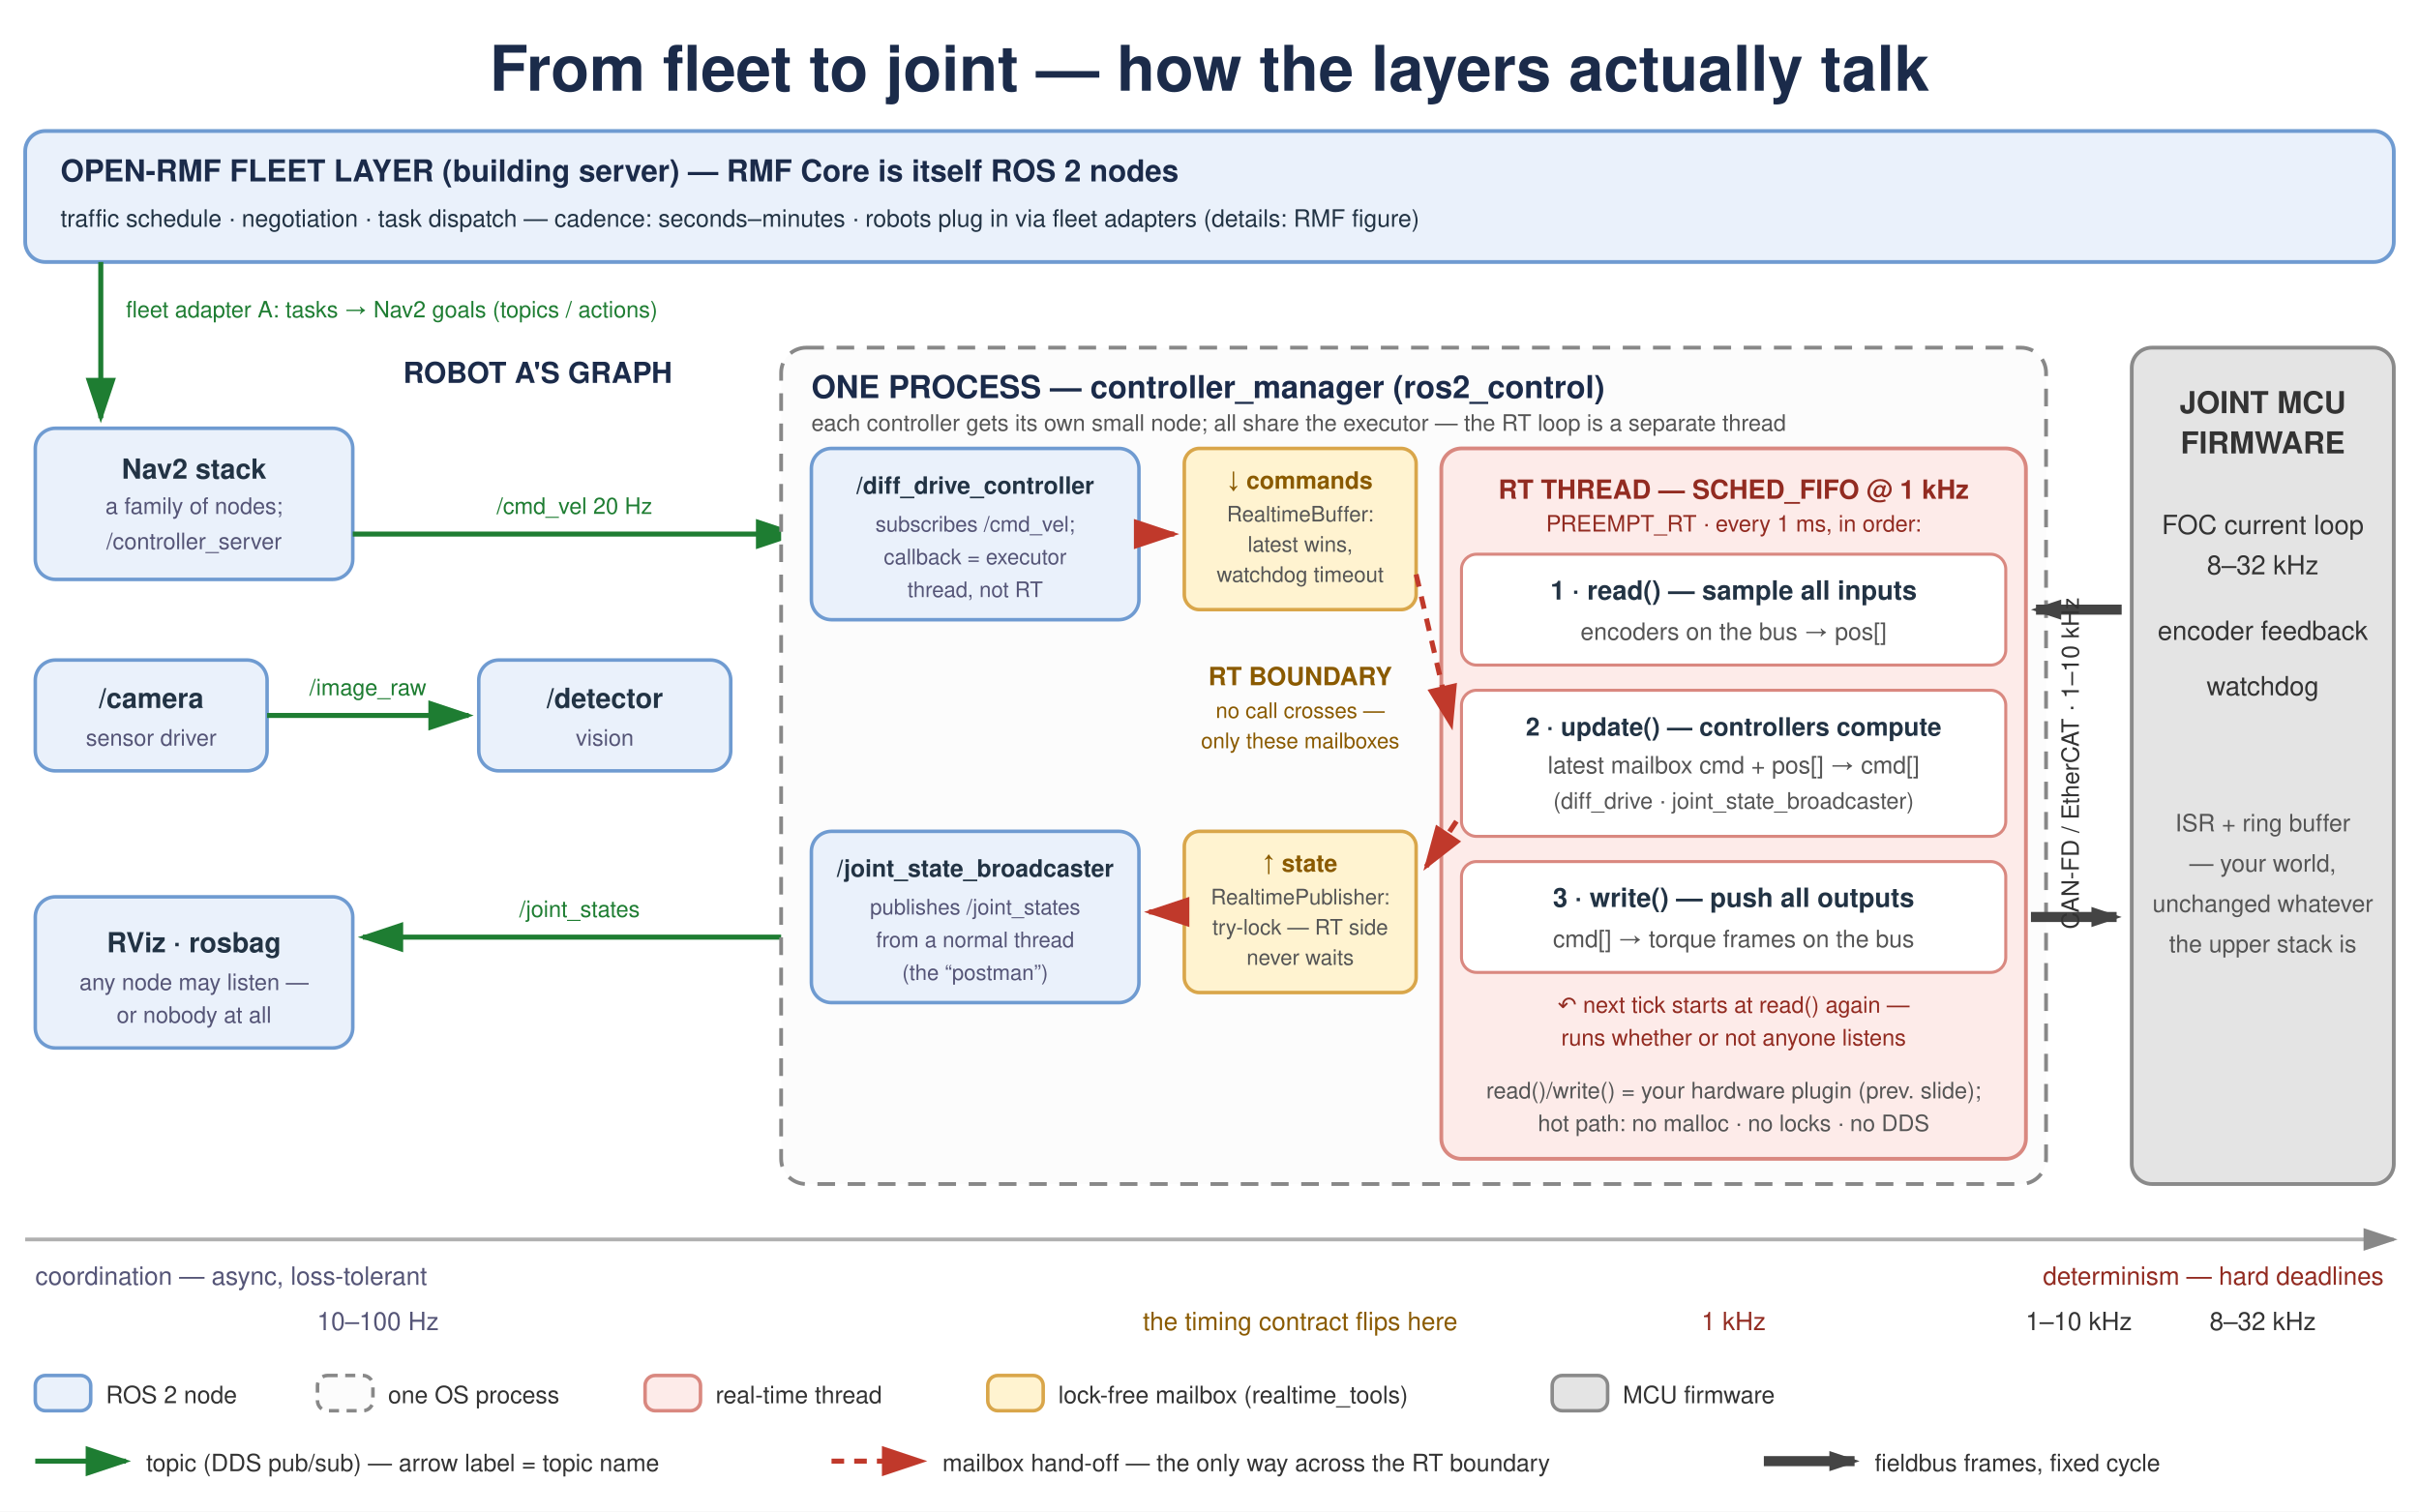
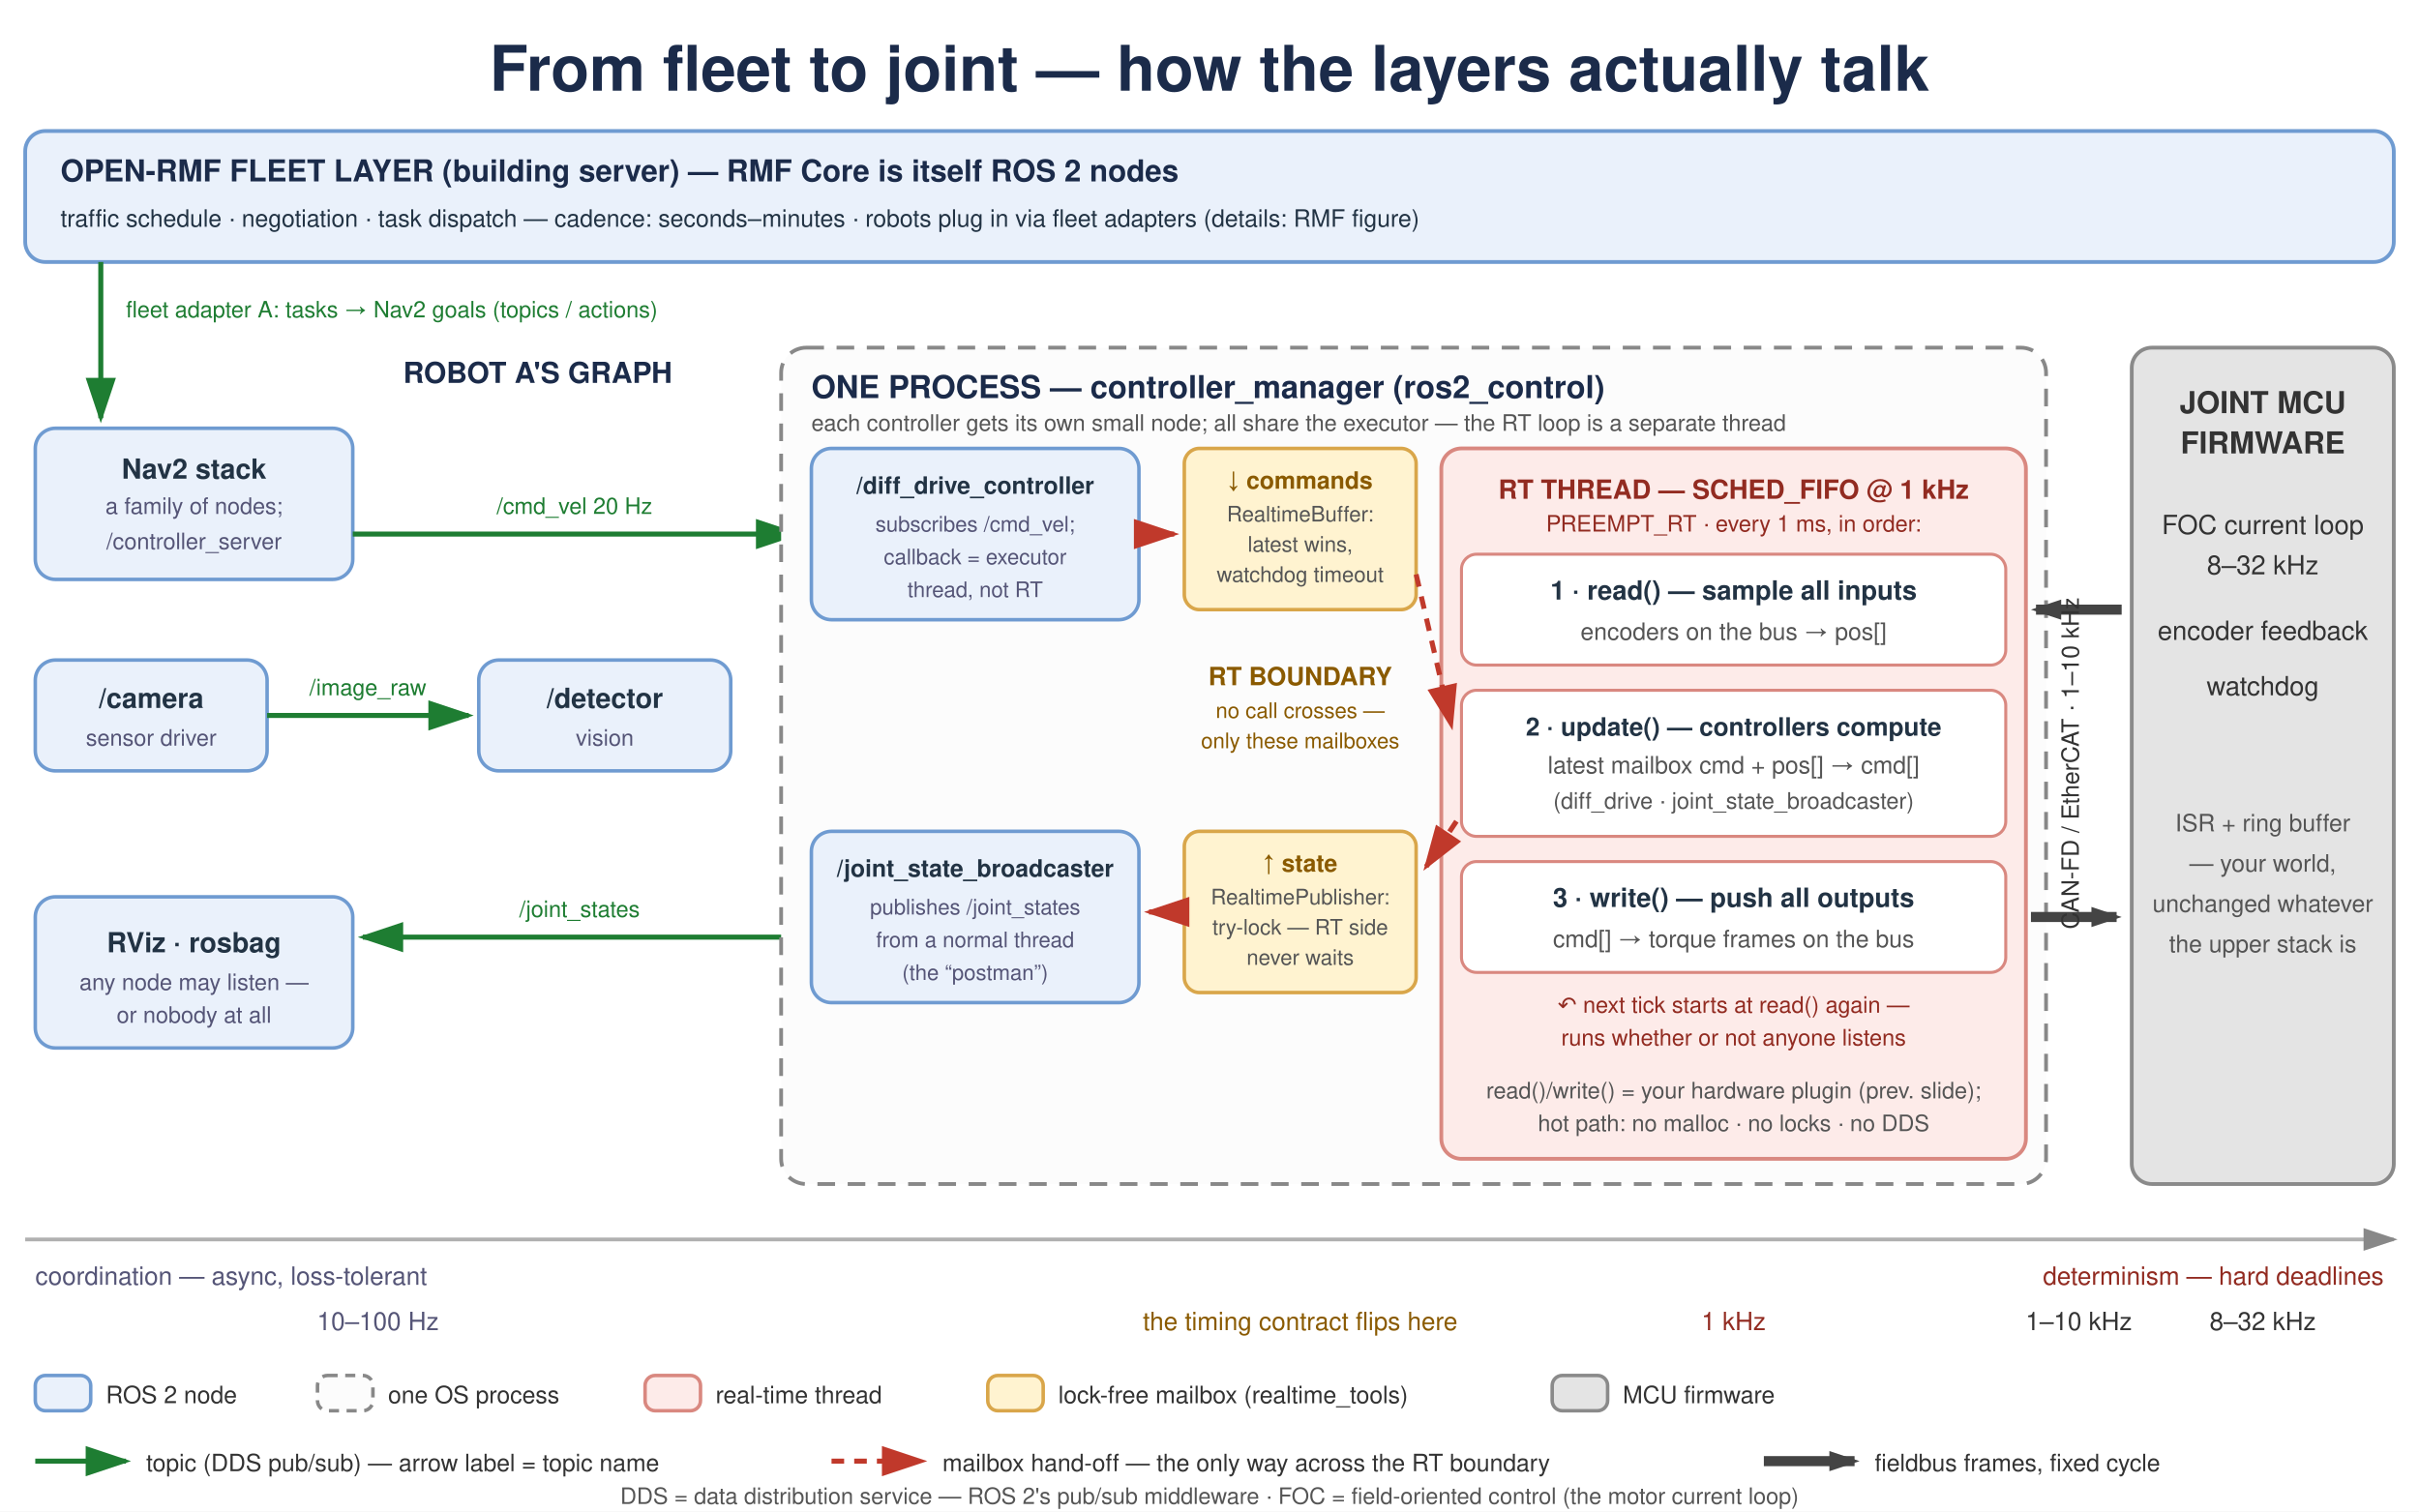
<svg xmlns="http://www.w3.org/2000/svg" viewBox="0 0 960 600" width="960" height="600" font-family="Helvetica, Arial, sans-serif">
  <rect x="0" y="0" width="960" height="600" fill="#ffffff" />
  <defs>
    <marker id="arrG" markerWidth="10" markerHeight="10" refX="8" refY="3" orient="auto" markerUnits="strokeWidth">
      <path d="M0,0 L9,3 L0,6 z" fill="#1E7D32" />
    </marker>
    <marker id="arrR" markerWidth="10" markerHeight="10" refX="8" refY="3" orient="auto" markerUnits="strokeWidth">
      <path d="M0,0 L9,3 L0,6 z" fill="#C0392B" />
    </marker>
    <marker id="arrF" markerWidth="14" markerHeight="12" refX="10" refY="4" orient="auto" markerUnits="userSpaceOnUse">
      <path d="M0,0 L12,4 L0,8 z" fill="#444" />
    </marker>
    <marker id="arrN" markerWidth="10" markerHeight="10" refX="8" refY="3" orient="auto" markerUnits="strokeWidth">
      <path d="M0,0 L9,3 L0,6 z" fill="#888" />
    </marker>
  </defs>
  <text x="480" y="36" text-anchor="middle" font-size="25" font-weight="700" fill="#1b2b4a">From fleet to joint — how the layers actually talk</text>
  <rect x="10" y="52" width="940" height="52" rx="8" fill="#EAF1FB" stroke="#6F9BD1" stroke-width="1.5" />
  <text x="24" y="72" font-size="12" font-weight="700" fill="#1b2b4a">OPEN-RMF FLEET LAYER (building server) — RMF Core is itself ROS 2 nodes</text>
  <text x="24" y="90" font-size="9.5" fill="#234">traffic schedule · negotiation · task dispatch — cadence: seconds–minutes · robots plug in via fleet adapters (details: RMF figure)</text>
  <line x1="40" y1="104" x2="40" y2="166" stroke="#1E7D32" stroke-width="2" marker-end="url(#arrG)" />
  <text x="50" y="126" font-size="9" fill="#1E7D32">fleet adapter A: tasks → Nav2 goals (topics / actions)</text>
  <text x="160" y="152" font-size="11.5" font-weight="700" fill="#1b2b4a">ROBOT A'S GRAPH</text>
  <rect x="14" y="170" width="126" height="60" rx="8" fill="#EAF1FB" stroke="#6F9BD1" stroke-width="1.4" />
  <text x="77" y="190" text-anchor="middle" font-size="11" font-weight="700" fill="#234">Nav2 stack</text>
  <text x="77" y="204" text-anchor="middle" font-size="9" fill="#557">a family of nodes;</text>
  <text x="77" y="218" text-anchor="middle" font-size="9" fill="#557">/controller_server</text>
  <rect x="14" y="262" width="92" height="44" rx="8" fill="#EAF1FB" stroke="#6F9BD1" stroke-width="1.4" />
  <text x="60" y="281" text-anchor="middle" font-size="11" font-weight="700" fill="#234">/camera</text>
  <text x="60" y="296" text-anchor="middle" font-size="9" fill="#557">sensor driver</text>
  <rect x="190" y="262" width="100" height="44" rx="8" fill="#EAF1FB" stroke="#6F9BD1" stroke-width="1.4" />
  <text x="240" y="281" text-anchor="middle" font-size="11" font-weight="700" fill="#234">/detector</text>
  <text x="240" y="296" text-anchor="middle" font-size="9" fill="#557">vision</text>
  <line x1="106" y1="284" x2="186" y2="284" stroke="#1E7D32" stroke-width="2" marker-end="url(#arrG)" />
  <text x="146" y="276" text-anchor="middle" font-size="9" fill="#1E7D32">/image_raw</text>
  <rect x="14" y="356" width="126" height="60" rx="8" fill="#EAF1FB" stroke="#6F9BD1" stroke-width="1.4" />
  <text x="77" y="378" text-anchor="middle" font-size="11" font-weight="700" fill="#234">RViz · rosbag</text>
  <text x="77" y="393" text-anchor="middle" font-size="9" fill="#557">any node may listen —</text>
  <text x="77" y="406" text-anchor="middle" font-size="9" fill="#557">or nobody at all</text>
  <line x1="140" y1="212" x2="316" y2="212" stroke="#1E7D32" stroke-width="2" marker-end="url(#arrG)" />
  <text x="228" y="204" text-anchor="middle" font-size="9" fill="#1E7D32">/cmd_vel 20 Hz</text>
  <line x1="318" y1="372" x2="144" y2="372" stroke="#1E7D32" stroke-width="2" marker-end="url(#arrG)" />
  <text x="230" y="364" text-anchor="middle" font-size="9" fill="#1E7D32">/joint_states</text>
  <rect x="310" y="138" width="502" height="332" rx="10" fill="#FCFCFC" stroke="#888888" stroke-width="1.5" stroke-dasharray="7 5" />
  <text x="322" y="158" font-size="12.5" font-weight="700" fill="#1b2b4a">ONE PROCESS — controller_manager (ros2_control)</text>
  <text x="322" y="171" font-size="9" fill="#555">each controller gets its own small node; all share the executor — the RT loop is a separate thread</text>
  <rect x="322" y="178" width="130" height="68" rx="8" fill="#EAF1FB" stroke="#6F9BD1" stroke-width="1.4" />
  <text x="387" y="196" text-anchor="middle" font-size="9.5" font-weight="700" fill="#234">/diff_drive_controller</text>
  <text x="387" y="211" text-anchor="middle" font-size="8.5" fill="#557">subscribes /cmd_vel;</text>
  <text x="387" y="224" text-anchor="middle" font-size="8.5" fill="#557">callback = executor</text>
  <text x="387" y="237" text-anchor="middle" font-size="8.5" fill="#557">thread, not RT</text>
  <rect x="322" y="330" width="130" height="68" rx="8" fill="#EAF1FB" stroke="#6F9BD1" stroke-width="1.4" />
  <text x="387" y="348" text-anchor="middle" font-size="9.5" font-weight="700" fill="#234">/joint_state_broadcaster</text>
  <text x="387" y="363" text-anchor="middle" font-size="8.5" fill="#557">publishes /joint_states</text>
  <text x="387" y="376" text-anchor="middle" font-size="8.5" fill="#557">from a normal thread</text>
  <text x="387" y="389" text-anchor="middle" font-size="8.5" fill="#557">(the “postman”)</text>
  <rect x="470" y="178" width="92" height="64" rx="6" fill="#FFF3D0" stroke="#D9A64A" stroke-width="1.4" />
  <text x="516" y="194" text-anchor="middle" font-size="9.5" font-weight="700" fill="#8A5A00">↓ commands</text>
  <text x="516" y="207" text-anchor="middle" font-size="8.5" fill="#555">RealtimeBuffer:</text>
  <text x="516" y="219" text-anchor="middle" font-size="8.5" fill="#555">latest wins,</text>
  <text x="516" y="231" text-anchor="middle" font-size="8.5" fill="#555">watchdog timeout</text>
  <text x="516" y="272" text-anchor="middle" font-size="10" font-weight="700" fill="#8A5A00">RT BOUNDARY</text>
  <text x="516" y="285" text-anchor="middle" font-size="8.5" fill="#8A5A00">no call crosses —</text>
  <text x="516" y="297" text-anchor="middle" font-size="8.5" fill="#8A5A00">only these mailboxes</text>
  <rect x="470" y="330" width="92" height="64" rx="6" fill="#FFF3D0" stroke="#D9A64A" stroke-width="1.4" />
  <text x="516" y="346" text-anchor="middle" font-size="9.5" font-weight="700" fill="#8A5A00">↑ state</text>
  <text x="516" y="359" text-anchor="middle" font-size="8.5" fill="#555">RealtimePublisher:</text>
  <text x="516" y="371" text-anchor="middle" font-size="8.5" fill="#555">try-lock — RT side</text>
  <text x="516" y="383" text-anchor="middle" font-size="8.5" fill="#555">never waits</text>
  <rect x="572" y="178" width="232" height="282" rx="8" fill="#FDEBE9" stroke="#D98880" stroke-width="1.5" />
  <text x="688" y="198" text-anchor="middle" font-size="10.5" font-weight="700" fill="#922B21">RT THREAD — SCHED_FIFO @ 1 kHz</text>
  <text x="688" y="211" text-anchor="middle" font-size="9" fill="#922B21">PREEMPT_RT · every 1 ms, in order:</text>
  <rect x="580" y="220" width="216" height="44" rx="6" fill="#ffffff" stroke="#D98880" stroke-width="1.2" />
  <text x="688" y="238" text-anchor="middle" font-size="10.5" font-weight="700" fill="#234">1 · read() — sample all inputs</text>
  <text x="688" y="254" text-anchor="middle" font-size="9.5" fill="#555">encoders on the bus → pos[]</text>
  <rect x="580" y="274" width="216" height="58" rx="6" fill="#ffffff" stroke="#D98880" stroke-width="1.2" />
  <text x="688" y="292" text-anchor="middle" font-size="10" font-weight="700" fill="#234">2 · update() — controllers compute</text>
  <text x="688" y="307" text-anchor="middle" font-size="9.5" fill="#555">latest mailbox cmd + pos[] → cmd[]</text>
  <text x="688" y="321" text-anchor="middle" font-size="9" fill="#555">(diff_drive · joint_state_broadcaster)</text>
  <rect x="580" y="342" width="216" height="44" rx="6" fill="#ffffff" stroke="#D98880" stroke-width="1.2" />
  <text x="688" y="360" text-anchor="middle" font-size="10.5" font-weight="700" fill="#234">3 · write() — push all outputs</text>
  <text x="688" y="376" text-anchor="middle" font-size="9.5" fill="#555">cmd[] → torque frames on the bus</text>
  <text x="688" y="402" text-anchor="middle" font-size="9" fill="#922B21">↶ next tick starts at read() again —</text>
  <text x="688" y="415" text-anchor="middle" font-size="9" fill="#922B21">runs whether or not anyone listens</text>
  <text x="688" y="436" text-anchor="middle" font-size="9" fill="#555">read()/write() = your hardware plugin (prev. slide);</text>
  <text x="688" y="449" text-anchor="middle" font-size="9" fill="#555">hot path: no malloc · no locks · no DDS</text>
  <line x1="452" y1="212" x2="466" y2="212" stroke="#C0392B" stroke-width="2" stroke-dasharray="5 4" marker-end="url(#arrR)" />
  <line x1="562" y1="228" x2="576" y2="288" stroke="#C0392B" stroke-width="2" stroke-dasharray="5 4" marker-end="url(#arrR)" />
  <line x1="578" y1="326" x2="566" y2="344" stroke="#C0392B" stroke-width="2" stroke-dasharray="5 4" marker-end="url(#arrR)" />
  <line x1="468" y1="362" x2="456" y2="362" stroke="#C0392B" stroke-width="2" stroke-dasharray="5 4" marker-end="url(#arrR)" />
  <line x1="842" y1="242" x2="808" y2="242" stroke="#444" stroke-width="4" marker-end="url(#arrF)" />
  <line x1="806" y1="364" x2="840" y2="364" stroke="#444" stroke-width="4" marker-end="url(#arrF)" />
  <text transform="rotate(-90 825 303)" x="825" y="303" text-anchor="middle" font-size="9.5" fill="#333">CAN-FD / EtherCAT · 1–10 kHz</text>
  <rect x="846" y="138" width="104" height="332" rx="8" fill="#E4E4E4" stroke="#8A8A8A" stroke-width="1.5" />
  <text x="898" y="164" text-anchor="middle" font-size="12" font-weight="700" fill="#333">JOINT MCU</text>
  <text x="898" y="180" text-anchor="middle" font-size="12" font-weight="700" fill="#333">FIRMWARE</text>
  <text x="898" y="212" text-anchor="middle" font-size="10.5" fill="#333">FOC current loop</text>
  <text x="898" y="228" text-anchor="middle" font-size="10.5" fill="#333">8–32 kHz</text>
  <text x="898" y="254" text-anchor="middle" font-size="10.5" fill="#333">encoder feedback</text>
  <text x="898" y="276" text-anchor="middle" font-size="10.5" fill="#333">watchdog</text>
  <text x="898" y="330" text-anchor="middle" font-size="9.5" fill="#555">ISR + ring buffer</text>
  <text x="898" y="346" text-anchor="middle" font-size="9.5" fill="#555">— your world,</text>
  <text x="898" y="362" text-anchor="middle" font-size="9.5" fill="#555">unchanged whatever</text>
  <text x="898" y="378" text-anchor="middle" font-size="9.5" fill="#555">the upper stack is</text>
  <line x1="10" y1="492" x2="950" y2="492" stroke="#B0B0B0" stroke-width="1.5" marker-end="url(#arrN)" />
  <text x="14" y="510" font-size="10" fill="#557">coordination — async, loss-tolerant</text>
  <text x="946" y="510" text-anchor="end" font-size="10" fill="#922B21">determinism — hard deadlines</text>
  <text x="150" y="528" text-anchor="middle" font-size="10" fill="#557">10–100 Hz</text>
  <text x="516" y="528" text-anchor="middle" font-size="10" fill="#8A5A00">the timing contract flips here</text>
  <text x="688" y="528" text-anchor="middle" font-size="10" fill="#922B21">1 kHz</text>
  <text x="825" y="528" text-anchor="middle" font-size="10" fill="#333">1–10 kHz</text>
  <text x="898" y="528" text-anchor="middle" font-size="10" fill="#333">8–32 kHz</text>
  <rect x="14" y="546" width="22" height="14" rx="4" fill="#EAF1FB" stroke="#6F9BD1" stroke-width="1.4" />
  <text x="42" y="557" font-size="9.5" fill="#333">ROS 2 node</text>
  <rect x="126" y="546" width="22" height="14" rx="4" fill="#FCFCFC" stroke="#888888" stroke-width="1.4" stroke-dasharray="4 3" />
  <text x="154" y="557" font-size="9.5" fill="#333">one OS process</text>
  <rect x="256" y="546" width="22" height="14" rx="4" fill="#FDEBE9" stroke="#D98880" stroke-width="1.4" />
  <text x="284" y="557" font-size="9.5" fill="#333">real-time thread</text>
  <rect x="392" y="546" width="22" height="14" rx="4" fill="#FFF3D0" stroke="#D9A64A" stroke-width="1.4" />
  <text x="420" y="557" font-size="9.5" fill="#333">lock-free mailbox (realtime_tools)</text>
  <rect x="616" y="546" width="22" height="14" rx="4" fill="#E4E4E4" stroke="#8A8A8A" stroke-width="1.4" />
  <text x="644" y="557" font-size="9.5" fill="#333">MCU firmware</text>
  <line x1="14" y1="580" x2="50" y2="580" stroke="#1E7D32" stroke-width="2" marker-end="url(#arrG)" />
  <text x="58" y="584" font-size="9.5" fill="#333">topic (DDS pub/sub) — arrow label = topic name</text>
  <line x1="330" y1="580" x2="366" y2="580" stroke="#C0392B" stroke-width="2" stroke-dasharray="5 4" marker-end="url(#arrR)" />
  <text x="374" y="584" font-size="9.5" fill="#333">mailbox hand-off — the only way across the RT boundary</text>
  <line x1="700" y1="580" x2="736" y2="580" stroke="#444" stroke-width="4" marker-end="url(#arrF)" />
  <text x="744" y="584" font-size="9.5" fill="#333">fieldbus frames, fixed cycle</text>
+   <text x="480" y="597" text-anchor="middle" font-size="9" fill="#555555">DDS = data distribution service — ROS 2's pub/sub middleware · FOC = field-oriented control (the motor current loop)</text>
</svg>
